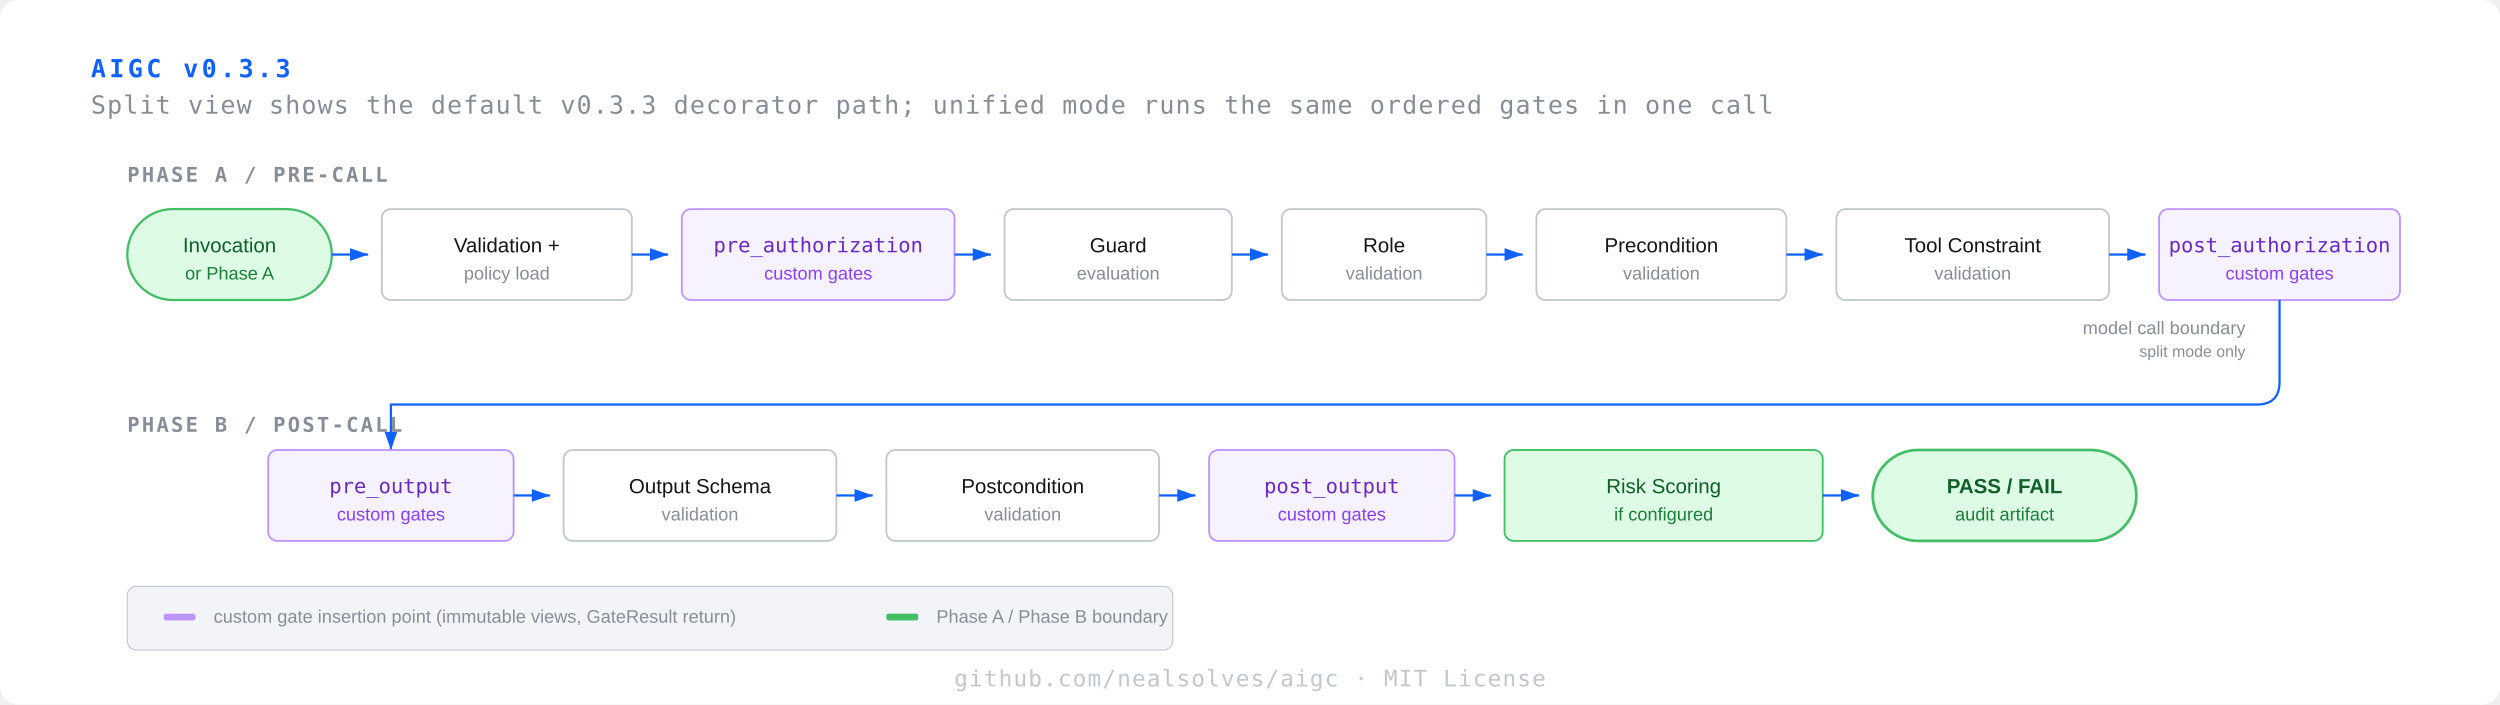
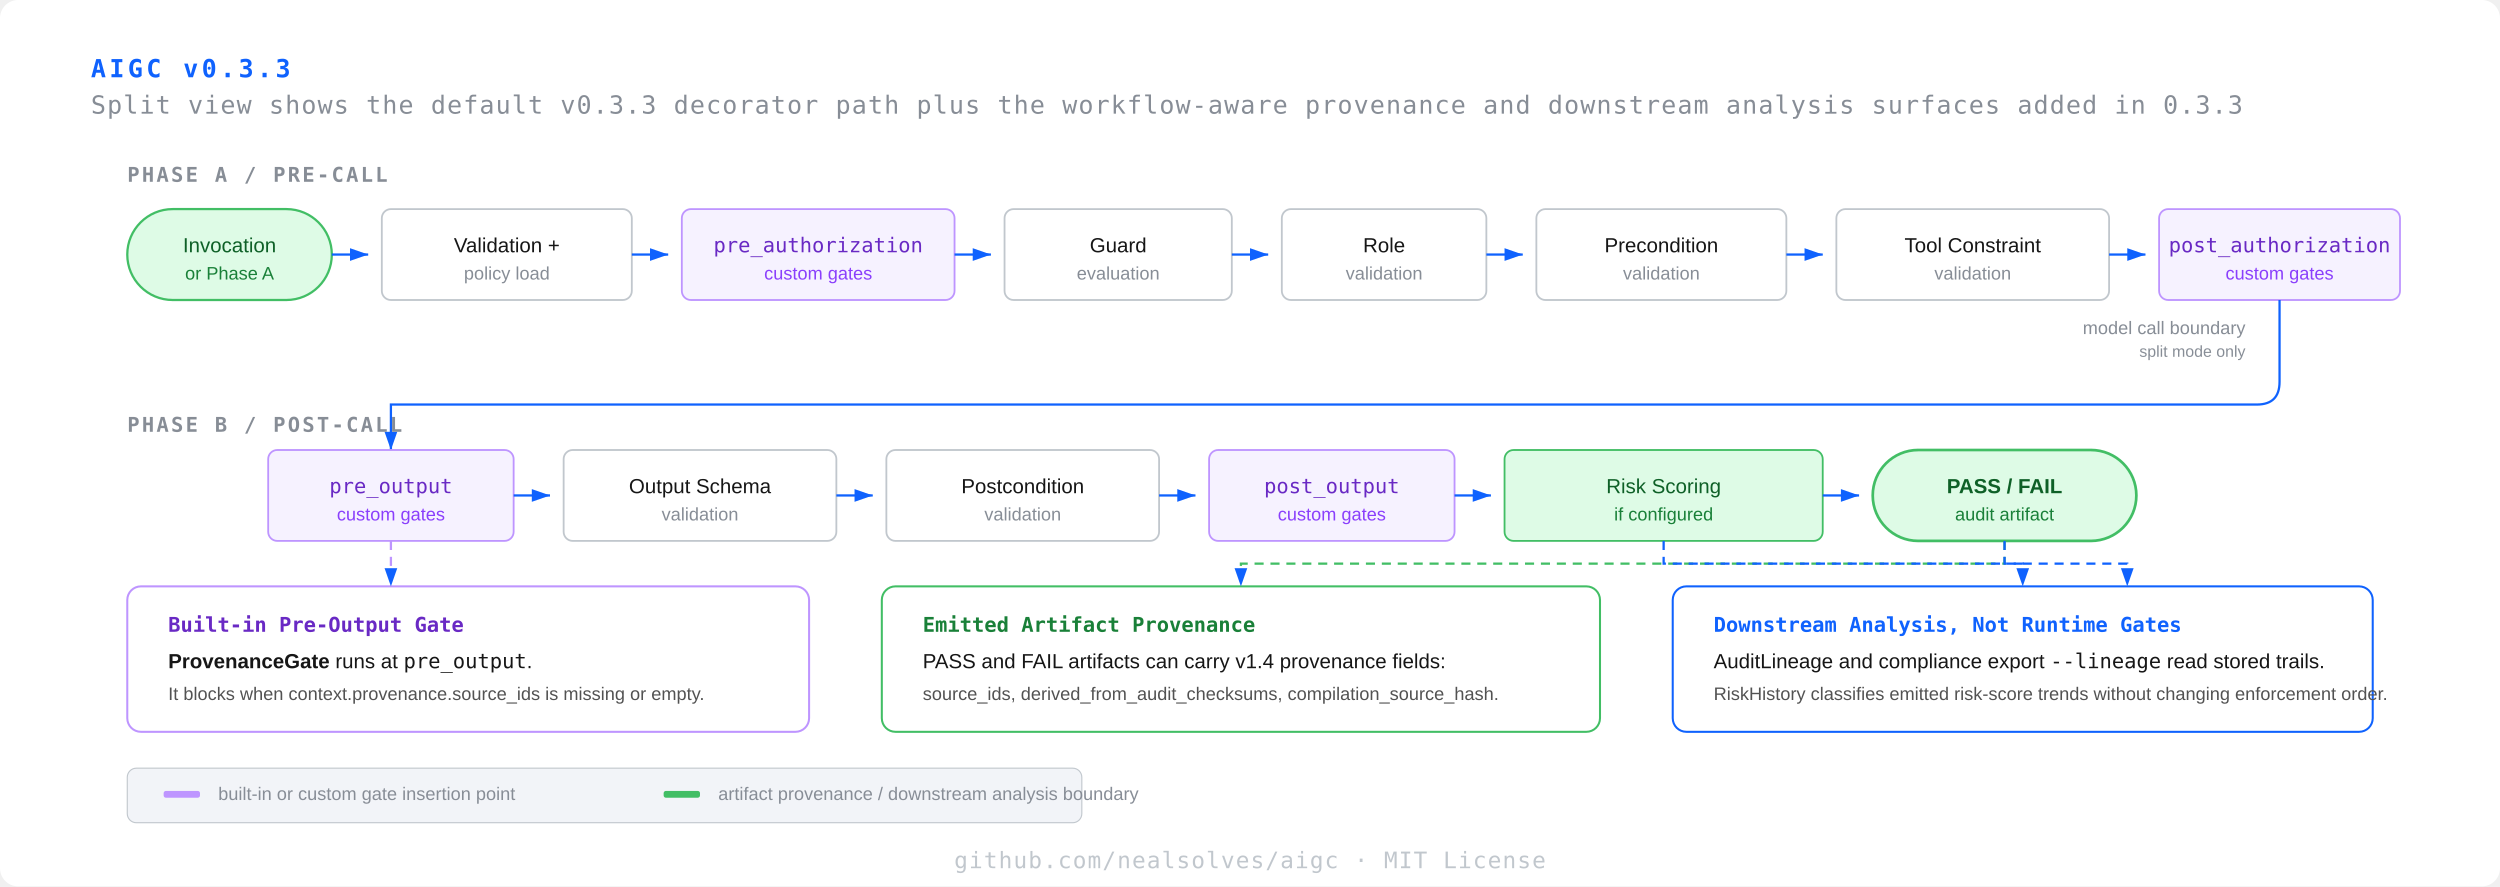
- <svg xmlns="http://www.w3.org/2000/svg" viewBox="0 0 1100 310" font-family="'IBM Plex Sans', Arial, sans-serif">
+ <svg xmlns="http://www.w3.org/2000/svg" viewBox="0 0 1100 390" font-family="'IBM Plex Sans', Arial, sans-serif">
  <defs>
    <marker id="arr" viewBox="0 0 10 7" refX="10" refY="3.5" markerWidth="8" markerHeight="6" orient="auto-start-reverse">
      <path d="M 0 0 L 10 3.5 L 0 7 z" fill="#0f62fe" />
    </marker>
  </defs>
-   <rect width="1100" height="310" fill="#ffffff" rx="8" />
+   <rect width="1100" height="390" fill="#ffffff" rx="8" />
  <text x="40" y="34" fill="#0f62fe" font-size="11" font-weight="600" letter-spacing="1.5" font-family="'IBM Plex Mono', monospace">AIGC v0.3.3</text>
-   <text x="40" y="50" fill="#878d96" font-size="11" letter-spacing="0.5" font-family="'IBM Plex Mono', monospace">Split view shows the default v0.3.3 decorator path; unified mode runs the same ordered gates in one call</text>
+   <text x="40" y="50" fill="#878d96" font-size="11" letter-spacing="0.5" font-family="'IBM Plex Mono', monospace">Split view shows the default v0.3.3 decorator path plus the workflow-aware provenance and downstream analysis surfaces added in 0.3.3</text>
  <text x="56" y="80" fill="#878d96" font-size="9" font-weight="600" letter-spacing="1" font-family="'IBM Plex Mono', monospace">PHASE A / PRE-CALL</text>
  <rect x="56" y="92" width="90" height="40" rx="20" fill="#defbe6" stroke="#42be65" stroke-width="1" />
  <text x="101" y="111" fill="#0e6027" font-size="9" text-anchor="middle" font-weight="500">Invocation</text>
  <text x="101" y="123" fill="#198038" font-size="8" text-anchor="middle">or Phase A</text>
  <line x1="146" y1="112" x2="162" y2="112" stroke="#0f62fe" stroke-width="1" marker-end="url(#arr)" />
  <rect x="168" y="92" width="110" height="40" rx="4" fill="#ffffff" stroke="#c1c7cd" stroke-width="0.8" />
  <text x="223" y="111" fill="#161616" font-size="9" text-anchor="middle" font-weight="500">Validation +</text>
  <text x="223" y="123" fill="#878d96" font-size="8" text-anchor="middle">policy load</text>
  <line x1="278" y1="112" x2="294" y2="112" stroke="#0f62fe" stroke-width="1" marker-end="url(#arr)" />
  <rect x="300" y="92" width="120" height="40" rx="4" fill="#f6f2ff" stroke="#be95ff" stroke-width="0.8" />
  <text x="360" y="111" fill="#6929c4" font-size="9" text-anchor="middle" font-weight="500" font-family="'IBM Plex Mono', monospace">pre_authorization</text>
  <text x="360" y="123" fill="#8a3ffc" font-size="8" text-anchor="middle">custom gates</text>
  <line x1="420" y1="112" x2="436" y2="112" stroke="#0f62fe" stroke-width="1" marker-end="url(#arr)" />
  <rect x="442" y="92" width="100" height="40" rx="4" fill="#ffffff" stroke="#c1c7cd" stroke-width="0.8" />
  <text x="492" y="111" fill="#161616" font-size="9" text-anchor="middle" font-weight="500">Guard</text>
  <text x="492" y="123" fill="#878d96" font-size="8" text-anchor="middle">evaluation</text>
  <line x1="542" y1="112" x2="558" y2="112" stroke="#0f62fe" stroke-width="1" marker-end="url(#arr)" />
  <rect x="564" y="92" width="90" height="40" rx="4" fill="#ffffff" stroke="#c1c7cd" stroke-width="0.8" />
  <text x="609" y="111" fill="#161616" font-size="9" text-anchor="middle" font-weight="500">Role</text>
  <text x="609" y="123" fill="#878d96" font-size="8" text-anchor="middle">validation</text>
  <line x1="654" y1="112" x2="670" y2="112" stroke="#0f62fe" stroke-width="1" marker-end="url(#arr)" />
  <rect x="676" y="92" width="110" height="40" rx="4" fill="#ffffff" stroke="#c1c7cd" stroke-width="0.8" />
  <text x="731" y="111" fill="#161616" font-size="9" text-anchor="middle" font-weight="500">Precondition</text>
  <text x="731" y="123" fill="#878d96" font-size="8" text-anchor="middle">validation</text>
  <line x1="786" y1="112" x2="802" y2="112" stroke="#0f62fe" stroke-width="1" marker-end="url(#arr)" />
  <rect x="808" y="92" width="120" height="40" rx="4" fill="#ffffff" stroke="#c1c7cd" stroke-width="0.8" />
  <text x="868" y="111" fill="#161616" font-size="9" text-anchor="middle" font-weight="500">Tool Constraint</text>
  <text x="868" y="123" fill="#878d96" font-size="8" text-anchor="middle">validation</text>
  <line x1="928" y1="112" x2="944" y2="112" stroke="#0f62fe" stroke-width="1" marker-end="url(#arr)" />
  <rect x="950" y="92" width="106" height="40" rx="4" fill="#f6f2ff" stroke="#be95ff" stroke-width="0.8" />
  <text x="1003" y="111" fill="#6929c4" font-size="9" text-anchor="middle" font-weight="500" font-family="'IBM Plex Mono', monospace">post_authorization</text>
  <text x="1003" y="123" fill="#8a3ffc" font-size="8" text-anchor="middle">custom gates</text>
  <path d="M 1003 132 L 1003 168 Q 1003 178 993 178 L 172 178 L 172 198" fill="none" stroke="#0f62fe" stroke-width="1" marker-end="url(#arr)" />
  <text x="56" y="190" fill="#878d96" font-size="9" font-weight="600" letter-spacing="1" font-family="'IBM Plex Mono', monospace">PHASE B / POST-CALL</text>
  <text x="988" y="147" fill="#878d96" font-size="8" text-anchor="end">model call boundary</text>
  <text x="988" y="157" fill="#878d96" font-size="7" text-anchor="end">split mode only</text>
  <rect x="118" y="198" width="108" height="40" rx="4" fill="#f6f2ff" stroke="#be95ff" stroke-width="0.8" />
  <text x="172" y="217" fill="#6929c4" font-size="9" text-anchor="middle" font-weight="500" font-family="'IBM Plex Mono', monospace">pre_output</text>
  <text x="172" y="229" fill="#8a3ffc" font-size="8" text-anchor="middle">custom gates</text>
  <line x1="226" y1="218" x2="242" y2="218" stroke="#0f62fe" stroke-width="1" marker-end="url(#arr)" />
  <rect x="248" y="198" width="120" height="40" rx="4" fill="#ffffff" stroke="#c1c7cd" stroke-width="0.8" />
  <text x="308" y="217" fill="#161616" font-size="9" text-anchor="middle" font-weight="500">Output Schema</text>
  <text x="308" y="229" fill="#878d96" font-size="8" text-anchor="middle">validation</text>
  <line x1="368" y1="218" x2="384" y2="218" stroke="#0f62fe" stroke-width="1" marker-end="url(#arr)" />
  <rect x="390" y="198" width="120" height="40" rx="4" fill="#ffffff" stroke="#c1c7cd" stroke-width="0.8" />
  <text x="450" y="217" fill="#161616" font-size="9" text-anchor="middle" font-weight="500">Postcondition</text>
  <text x="450" y="229" fill="#878d96" font-size="8" text-anchor="middle">validation</text>
  <line x1="510" y1="218" x2="526" y2="218" stroke="#0f62fe" stroke-width="1" marker-end="url(#arr)" />
  <rect x="532" y="198" width="108" height="40" rx="4" fill="#f6f2ff" stroke="#be95ff" stroke-width="0.8" />
  <text x="586" y="217" fill="#6929c4" font-size="9" text-anchor="middle" font-weight="500" font-family="'IBM Plex Mono', monospace">post_output</text>
  <text x="586" y="229" fill="#8a3ffc" font-size="8" text-anchor="middle">custom gates</text>
  <line x1="640" y1="218" x2="656" y2="218" stroke="#0f62fe" stroke-width="1" marker-end="url(#arr)" />
  <rect x="662" y="198" width="140" height="40" rx="4" fill="#defbe6" stroke="#42be65" stroke-width="0.8" />
  <text x="732" y="217" fill="#0e6027" font-size="9" text-anchor="middle" font-weight="500">Risk Scoring</text>
  <text x="732" y="229" fill="#198038" font-size="8" text-anchor="middle">if configured</text>
  <line x1="802" y1="218" x2="818" y2="218" stroke="#0f62fe" stroke-width="1" marker-end="url(#arr)" />
  <rect x="824" y="198" width="116" height="40" rx="20" fill="#defbe6" stroke="#42be65" stroke-width="1.2" />
  <text x="882" y="217" fill="#0e6027" font-size="9" text-anchor="middle" font-weight="600">PASS / FAIL</text>
  <text x="882" y="229" fill="#198038" font-size="8" text-anchor="middle">audit artifact</text>
-   <rect x="56" y="258" width="460" height="28" rx="4" fill="#f2f4f8" stroke="#c1c7cd" stroke-width="0.5" />
-   <rect x="72" y="270" width="14" height="3" rx="1" fill="#be95ff" />
-   <text x="94" y="274" fill="#878d96" font-size="8">custom gate insertion point (immutable views, GateResult return)</text>
-   <rect x="390" y="270" width="14" height="3" rx="1" fill="#42be65" />
-   <text x="412" y="274" fill="#878d96" font-size="8">Phase A / Phase B boundary</text>
-   <text x="550" y="302" fill="#c1c7cd" font-size="10" text-anchor="middle" letter-spacing="0.5" font-family="'IBM Plex Mono', monospace">github.com/nealsolves/aigc · MIT License</text>
+   <rect x="56" y="258" width="300" height="64" rx="6" fill="#ffffff" stroke="#be95ff" stroke-width="0.9" />
+   <text x="74" y="278" fill="#6929c4" font-size="9" font-weight="600" font-family="'IBM Plex Mono', monospace">Built-in Pre-Output Gate</text>
+   <text x="74" y="294" fill="#161616" font-size="9">
+     <tspan font-weight="600">ProvenanceGate</tspan> runs at <tspan font-family="'IBM Plex Mono', monospace">pre_output</tspan>.</text>
+   <text x="74" y="308" fill="#525252" font-size="8">It blocks when context.provenance.source_ids is missing or empty.</text>
+   <line x1="172" y1="238" x2="172" y2="258" stroke="#be95ff" stroke-width="1" stroke-dasharray="4 3" marker-end="url(#arr)" />
+   <rect x="388" y="258" width="316" height="64" rx="6" fill="#ffffff" stroke="#42be65" stroke-width="0.9" />
+   <text x="406" y="278" fill="#198038" font-size="9" font-weight="600" font-family="'IBM Plex Mono', monospace">Emitted Artifact Provenance</text>
+   <text x="406" y="294" fill="#161616" font-size="9">PASS and FAIL artifacts can carry v1.4 provenance fields:</text>
+   <text x="406" y="308" fill="#525252" font-size="8">source_ids, derived_from_audit_checksums, compilation_source_hash.</text>
+   <polyline points="882,238 882,248 546,248 546,258" fill="none" stroke="#42be65" stroke-width="1" stroke-dasharray="4 3" marker-end="url(#arr)" />
+   <rect x="736" y="258" width="308" height="64" rx="6" fill="#ffffff" stroke="#0f62fe" stroke-width="0.9" />
+   <text x="754" y="278" fill="#0f62fe" font-size="9" font-weight="600" font-family="'IBM Plex Mono', monospace">Downstream Analysis, Not Runtime Gates</text>
+   <text x="754" y="294" fill="#161616" font-size="9">AuditLineage and compliance export <tspan font-family="'IBM Plex Mono', monospace">--lineage</tspan> read stored trails.</text>
+   <text x="754" y="308" fill="#525252" font-size="8">RiskHistory classifies emitted risk-score trends without changing enforcement order.</text>
+   <polyline points="882,238 882,248 890,248 890,258" fill="none" stroke="#0f62fe" stroke-width="1" stroke-dasharray="4 3" marker-end="url(#arr)" />
+   <polyline points="732,238 732,248 936,248 936,258" fill="none" stroke="#0f62fe" stroke-width="1" stroke-dasharray="4 3" marker-end="url(#arr)" />
+   <rect x="56" y="338" width="420" height="24" rx="4" fill="#f2f4f8" stroke="#c1c7cd" stroke-width="0.5" />
+   <rect x="72" y="348" width="16" height="3" rx="1" fill="#be95ff" />
+   <text x="96" y="352" fill="#878d96" font-size="8">built-in or custom gate insertion point</text>
+   <rect x="292" y="348" width="16" height="3" rx="1" fill="#42be65" />
+   <text x="316" y="352" fill="#878d96" font-size="8">artifact provenance / downstream analysis boundary</text>
+   <text x="550" y="382" fill="#c1c7cd" font-size="10" text-anchor="middle" letter-spacing="0.5" font-family="'IBM Plex Mono', monospace">github.com/nealsolves/aigc · MIT License</text>
</svg>
